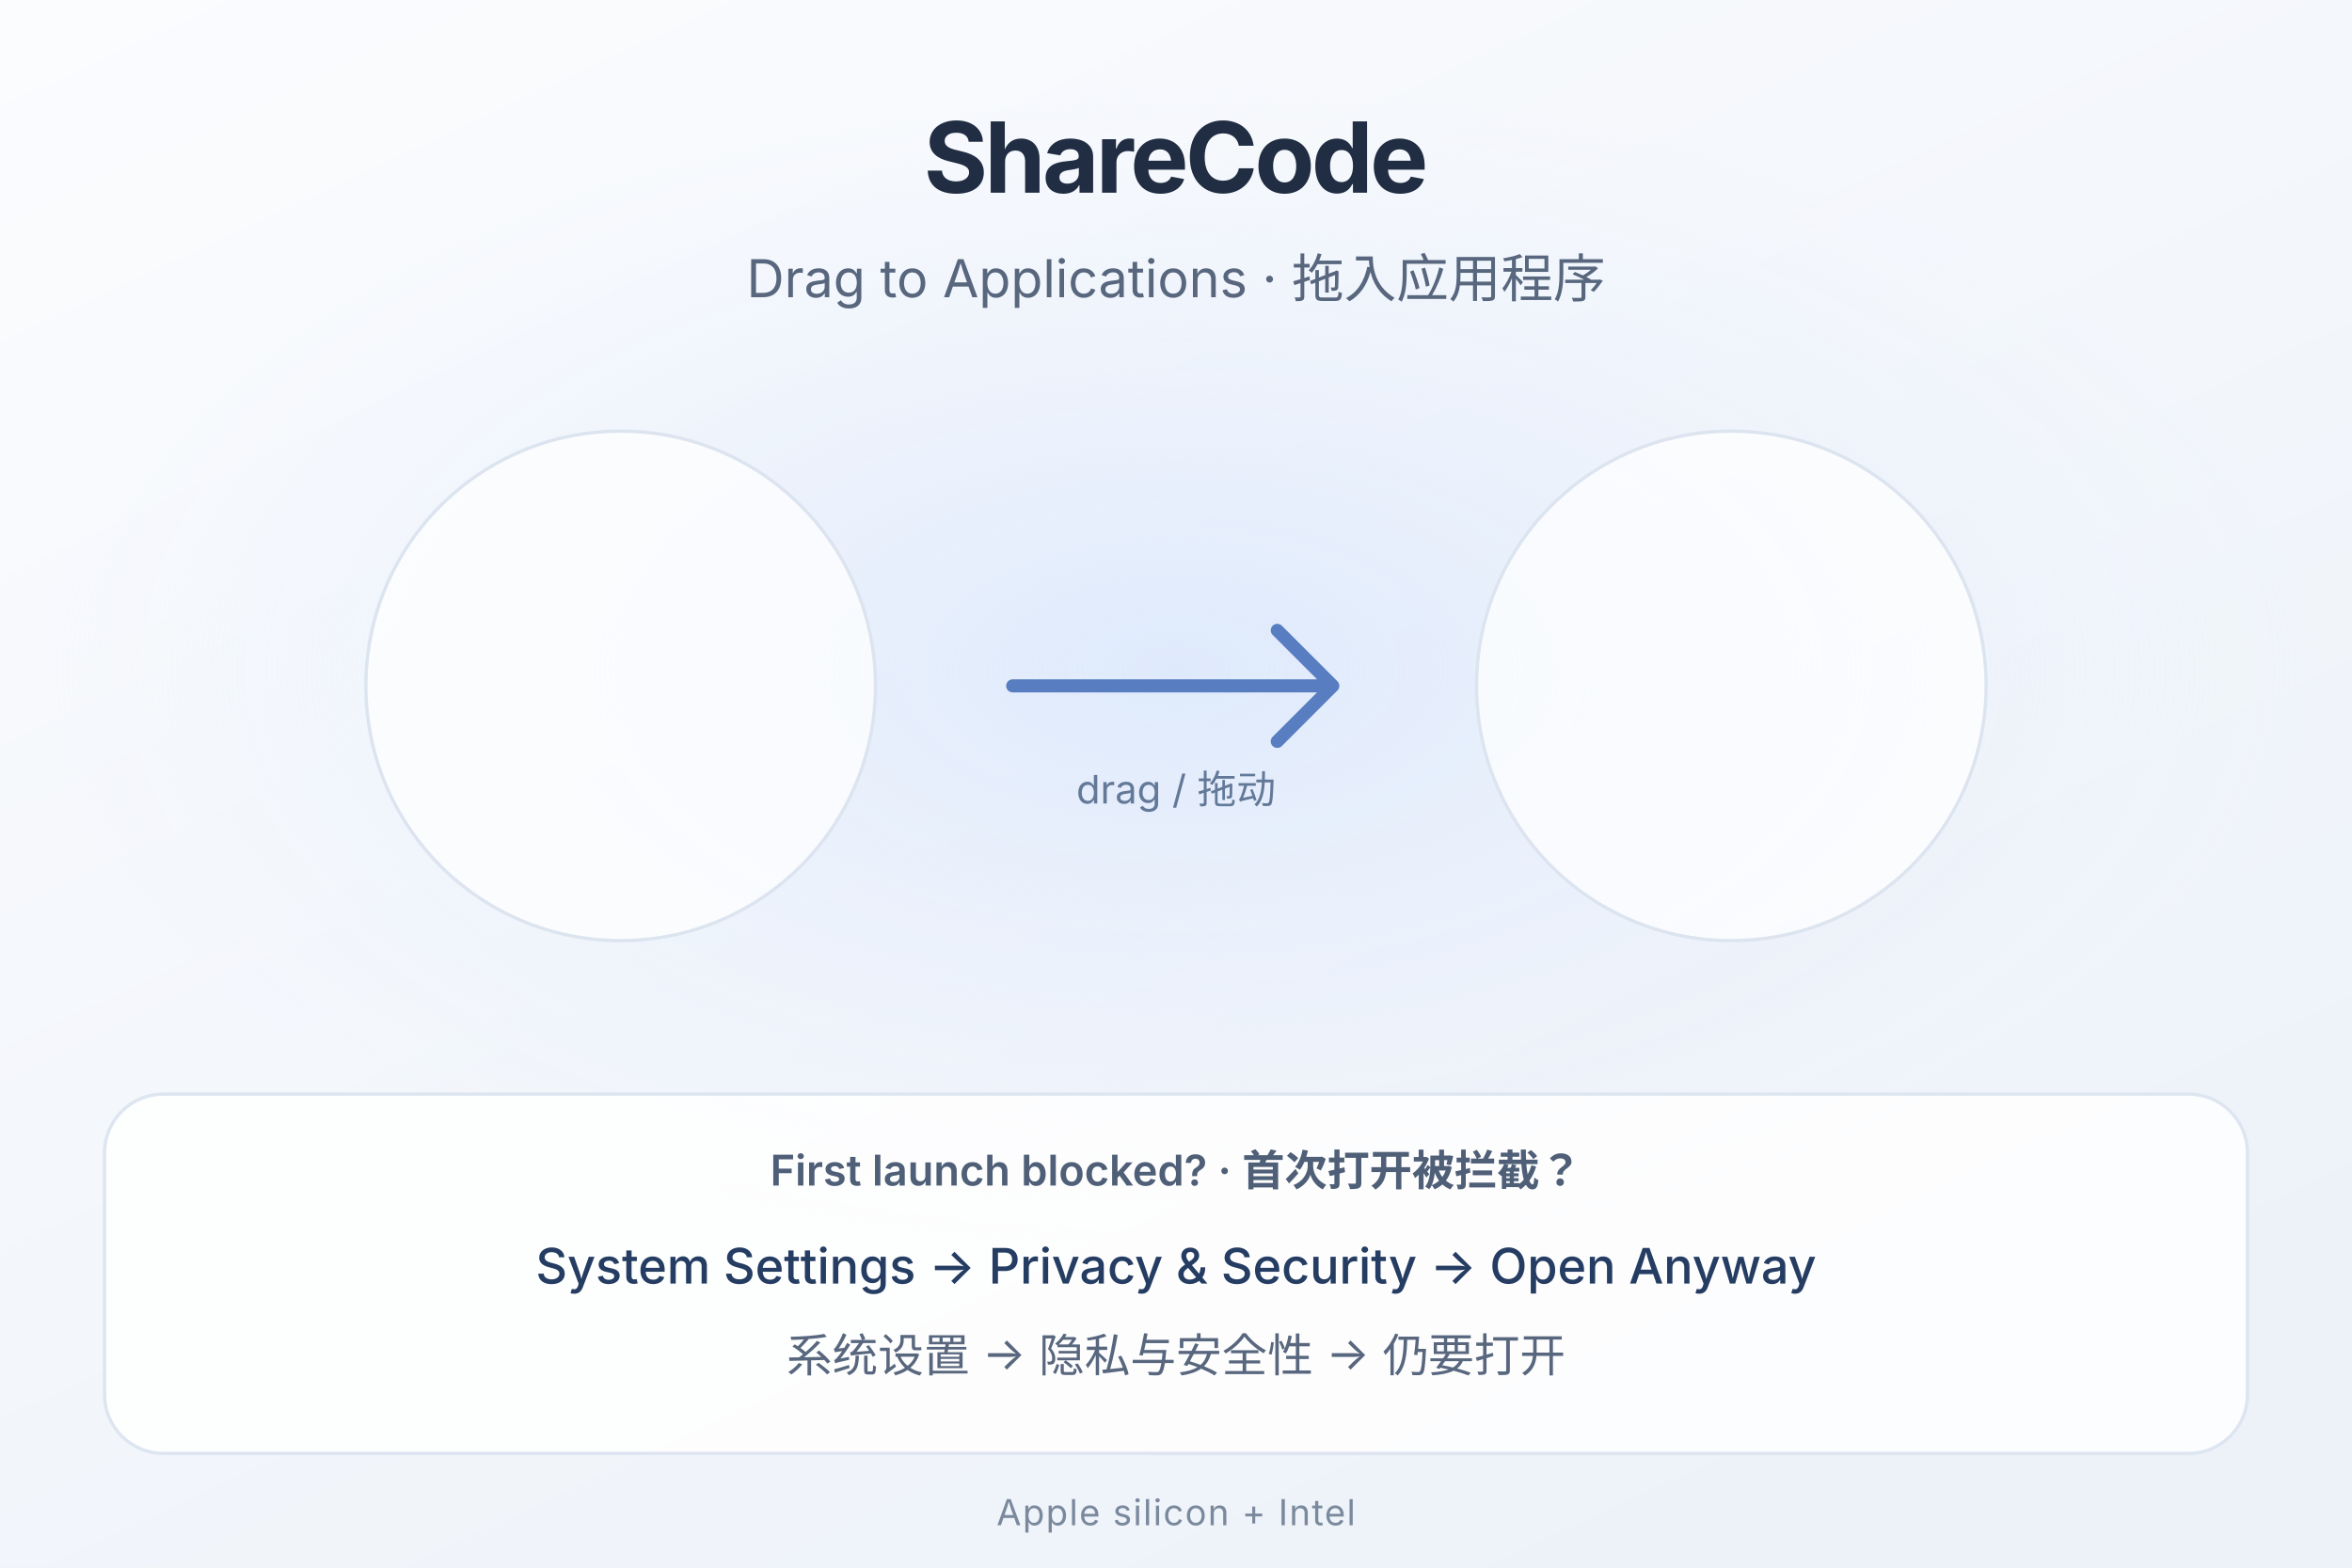
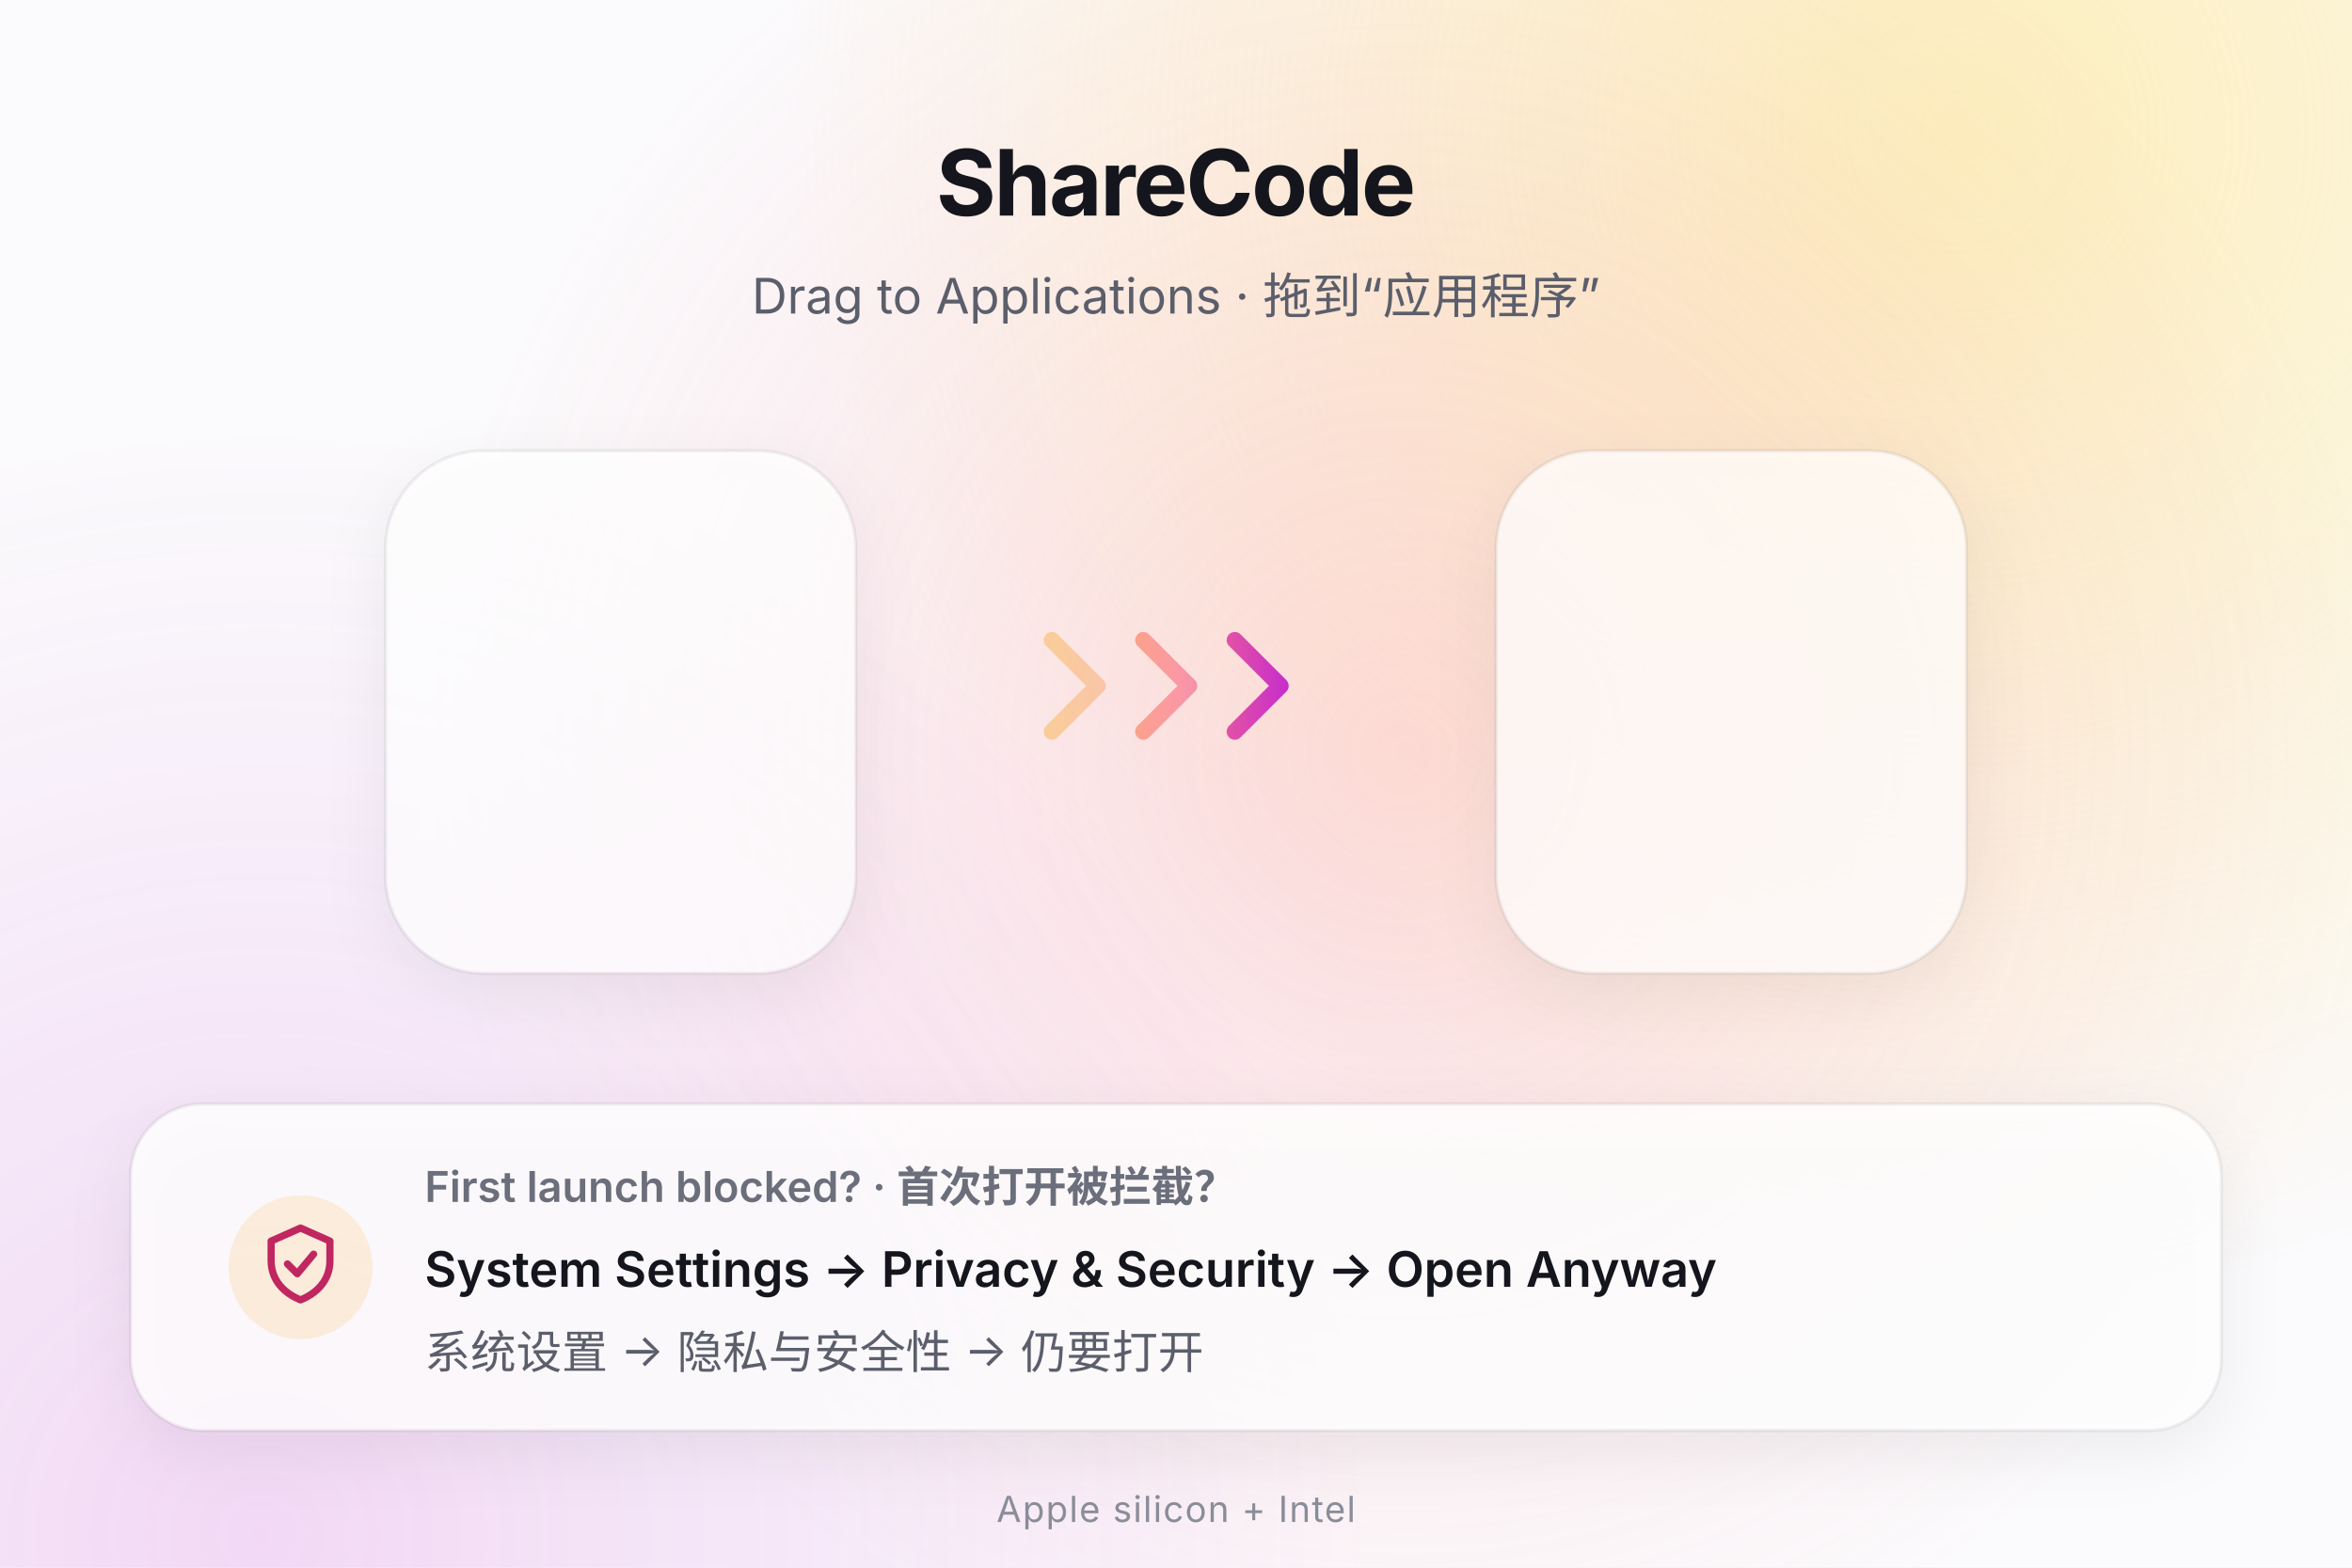
<svg xmlns="http://www.w3.org/2000/svg" width="720" height="480" viewBox="0 0 720 480">
  <defs>
-     <linearGradient id="paper" x2="0.7" y2="1">
-       <stop stop-color="#fbfcfe" />
-       <stop offset="1" stop-color="#edf2f9" />
+     <radialGradient id="sun" cx="600" cy="40" r="360" gradientUnits="userSpaceOnUse">
+       <stop stop-color="#FDE68A" stop-opacity=".55" />
+       <stop offset="1" stop-color="#FDE68A" stop-opacity="0" />
+     </radialGradient>
+     <radialGradient id="rose" cx="430" cy="230" r="300" gradientUnits="userSpaceOnUse">
+       <stop stop-color="#FB7185" stop-opacity=".22" />
+       <stop offset="1" stop-color="#FB7185" stop-opacity="0" />
+     </radialGradient>
+     <radialGradient id="violet" cx="80" cy="470" r="340" gradientUnits="userSpaceOnUse">
+       <stop stop-color="#C026D3" stop-opacity=".16" />
+       <stop offset="1" stop-color="#C026D3" stop-opacity="0" />
+     </radialGradient>
+     <linearGradient id="ink" x1="322" y1="0" x2="398" y2="0" gradientUnits="userSpaceOnUse">
+       <stop stop-color="#F59E0B" />
+       <stop offset=".5" stop-color="#FB7185" />
+       <stop offset="1" stop-color="#C026D3" />
    </linearGradient>
-     <radialGradient id="halo">
-       <stop stop-color="#dce8fc" stop-opacity=".9" />
-       <stop offset="1" stop-color="#e9f0fc" stop-opacity="0" />
-     </radialGradient>
+     <filter id="lift" x="-20%" y="-20%" width="140%" height="150%">
+       <feDropShadow dx="0" dy="6" stdDeviation="10" flood-color="#1B1530" flood-opacity=".08" />
+     </filter>
  </defs>
-   <rect width="720" height="480" fill="url(#paper)" />
-   <ellipse cx="360" cy="205" rx="350" ry="180" fill="url(#halo)" />
-   <g font-family="-apple-system, BlinkMacSystemFont, 'Helvetica Neue', 'PingFang SC', sans-serif" text-anchor="middle">
-     <text x="360" y="59" font-size="30" font-weight="650" letter-spacing="-1" fill="#202d42">ShareCode</text>
-     <text x="360" y="91" font-size="16" fill="#58677e">Drag to Applications · 拖入应用程序</text>
-     <circle cx="190" cy="210" r="78" fill="#ffffff" fill-opacity=".72" stroke="#dce4ef" />
-     <circle cx="530" cy="210" r="78" fill="#ffffff" fill-opacity=".72" stroke="#dce4ef" />
-     <path d="M310 210 H408 M391 193 L408 210 L391 227" fill="none" stroke="#587ec1" stroke-width="4" stroke-linecap="round" stroke-linejoin="round" />
-     <text x="360" y="246" font-size="12" fill="#637998">drag / 拖动</text>
-     <rect x="32" y="335" width="656" height="110" rx="18" fill="#fff" fill-opacity=".85" stroke="#dde5f0" />
-     <text x="360" y="363" font-size="13" font-weight="600" fill="#4f5f77">First launch blocked? · 首次打开被拦截？</text>
-     <text x="360" y="393" font-size="15" font-weight="500" fill="#253d62">System Settings → Privacy &amp; Security → Open Anyway</text>
-     <text x="360" y="420" font-size="14" fill="#58677e">系统设置 → 隐私与安全性 → 仍要打开</text>
-     <text x="360" y="467" font-size="11" letter-spacing=".4" fill="#7b899d">Apple silicon + Intel</text>
+   <rect width="720" height="480" fill="#FBFAFC" />
+   <rect width="720" height="480" fill="url(#sun)" />
+   <rect width="720" height="480" fill="url(#rose)" />
+   <rect width="720" height="480" fill="url(#violet)" />
+   <g font-family="Inter, -apple-system, BlinkMacSystemFont, 'Helvetica Neue', 'PingFang SC', 'Noto Sans CJK SC', sans-serif">
+     <text x="360" y="66" text-anchor="middle" font-size="28" font-weight="700" letter-spacing="-.6" fill="#15161D">ShareCode</text>
+     <text x="360" y="96" text-anchor="middle" font-size="15" fill="#5B5E6B">Drag to Applications · 拖到“应用程序”</text>
+     <rect x="118" y="138" width="144" height="160" rx="30" fill="#fff" fill-opacity=".72" stroke="#1B1530" stroke-opacity=".06" filter="url(#lift)" />
+     <rect x="458" y="138" width="144" height="160" rx="30" fill="#fff" fill-opacity=".72" stroke="#1B1530" stroke-opacity=".06" filter="url(#lift)" />
+     <g fill="none" stroke="url(#ink)" stroke-width="5" stroke-linecap="round" stroke-linejoin="round">
+       <path d="M322 196l14 14-14 14" opacity=".35" />
+       <path d="M350 196l14 14-14 14" opacity=".65" />
+       <path d="M378 196l14 14-14 14" />
+     </g>
+     <rect x="40" y="338" width="640" height="100" rx="22" fill="#fff" fill-opacity=".8" stroke="#1B1530" stroke-opacity=".06" filter="url(#lift)" />
+     <circle cx="92" cy="388" r="22" fill="url(#ink)" opacity=".14" />
+     <g fill="none" stroke="#C0265F" stroke-width="2.2" stroke-linecap="round" stroke-linejoin="round">
+       <path d="M92 376l-9 4v6c0 6 4 10 9 12 5-2 9-6 9-12v-6z" />
+       <path d="M88 387l3 3 5-6" />
+     </g>
+     <text x="130" y="368" font-size="13" font-weight="600" fill="#6B6E7B">First launch blocked? · 首次打开被拦截？</text>
+     <text x="130" y="394" font-size="15" font-weight="600" fill="#15161D">System Settings → Privacy &amp; Security → Open Anyway</text>
+     <text x="130" y="419" font-size="14" fill="#5B5E6B">系统设置 → 隐私与安全性 → 仍要打开</text>
+     <text x="360" y="466" text-anchor="middle" font-size="11" letter-spacing=".4" fill="#8A8D99">Apple silicon + Intel</text>
  </g>
</svg>
